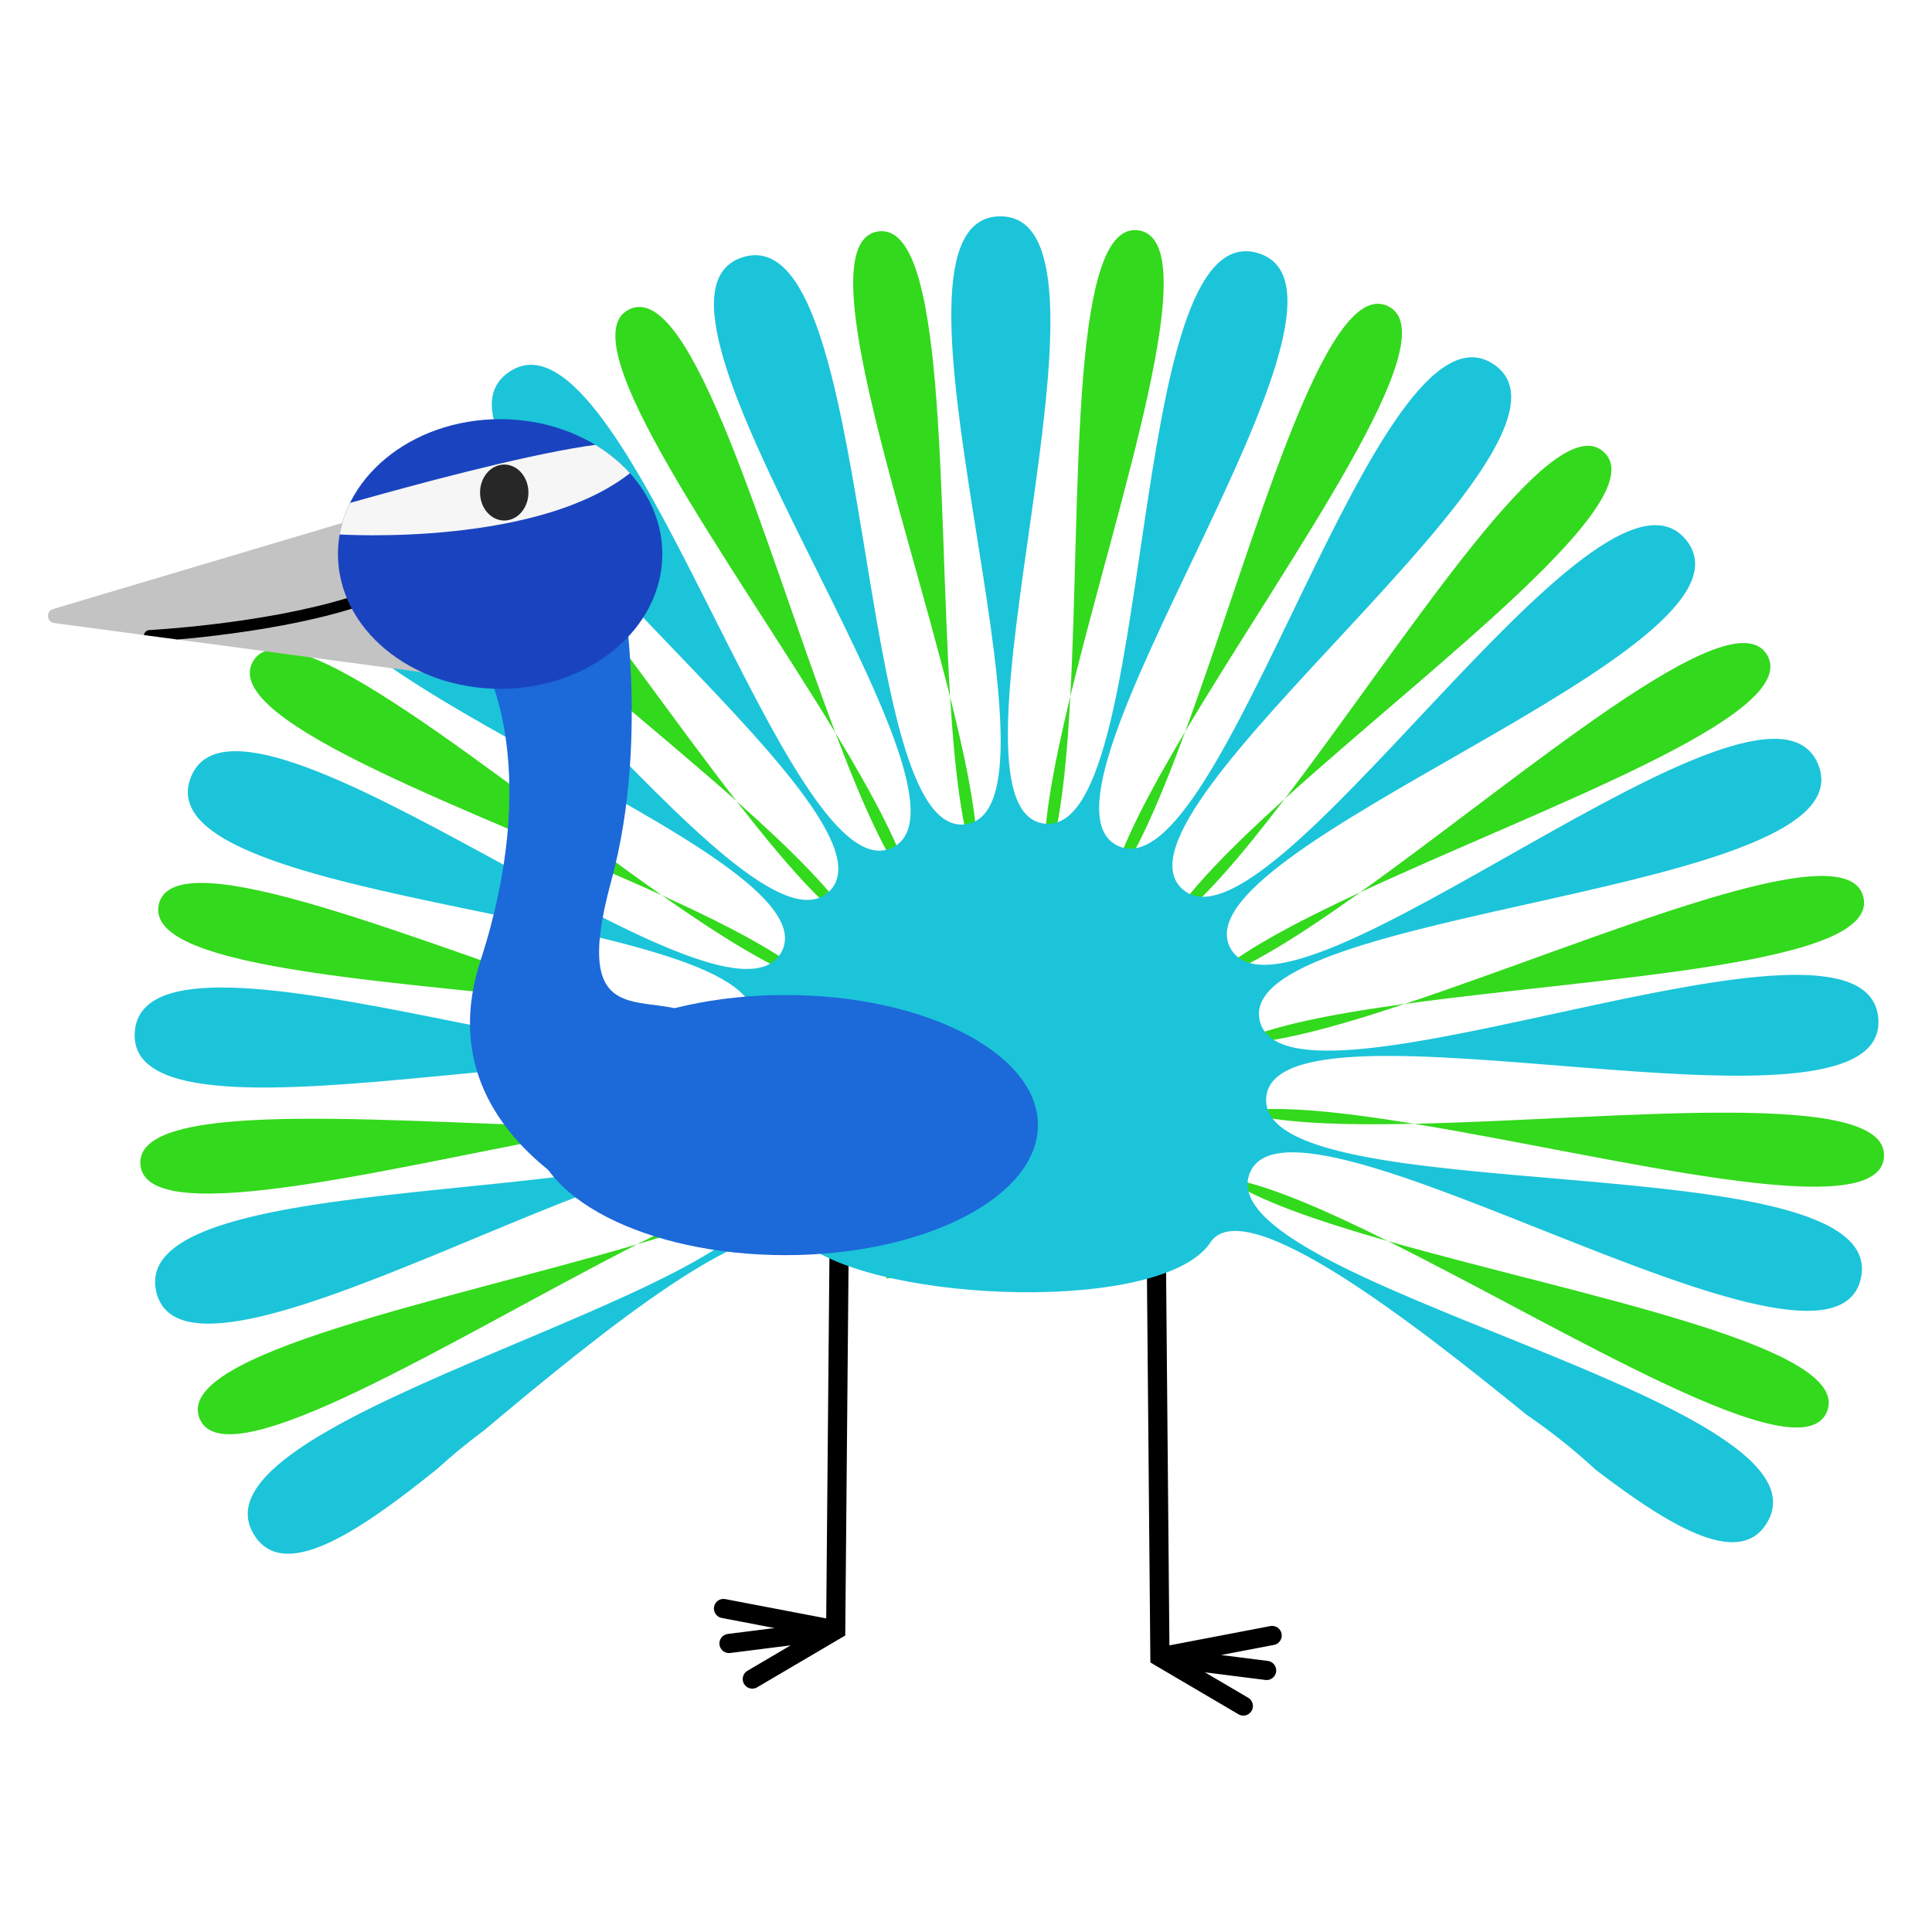
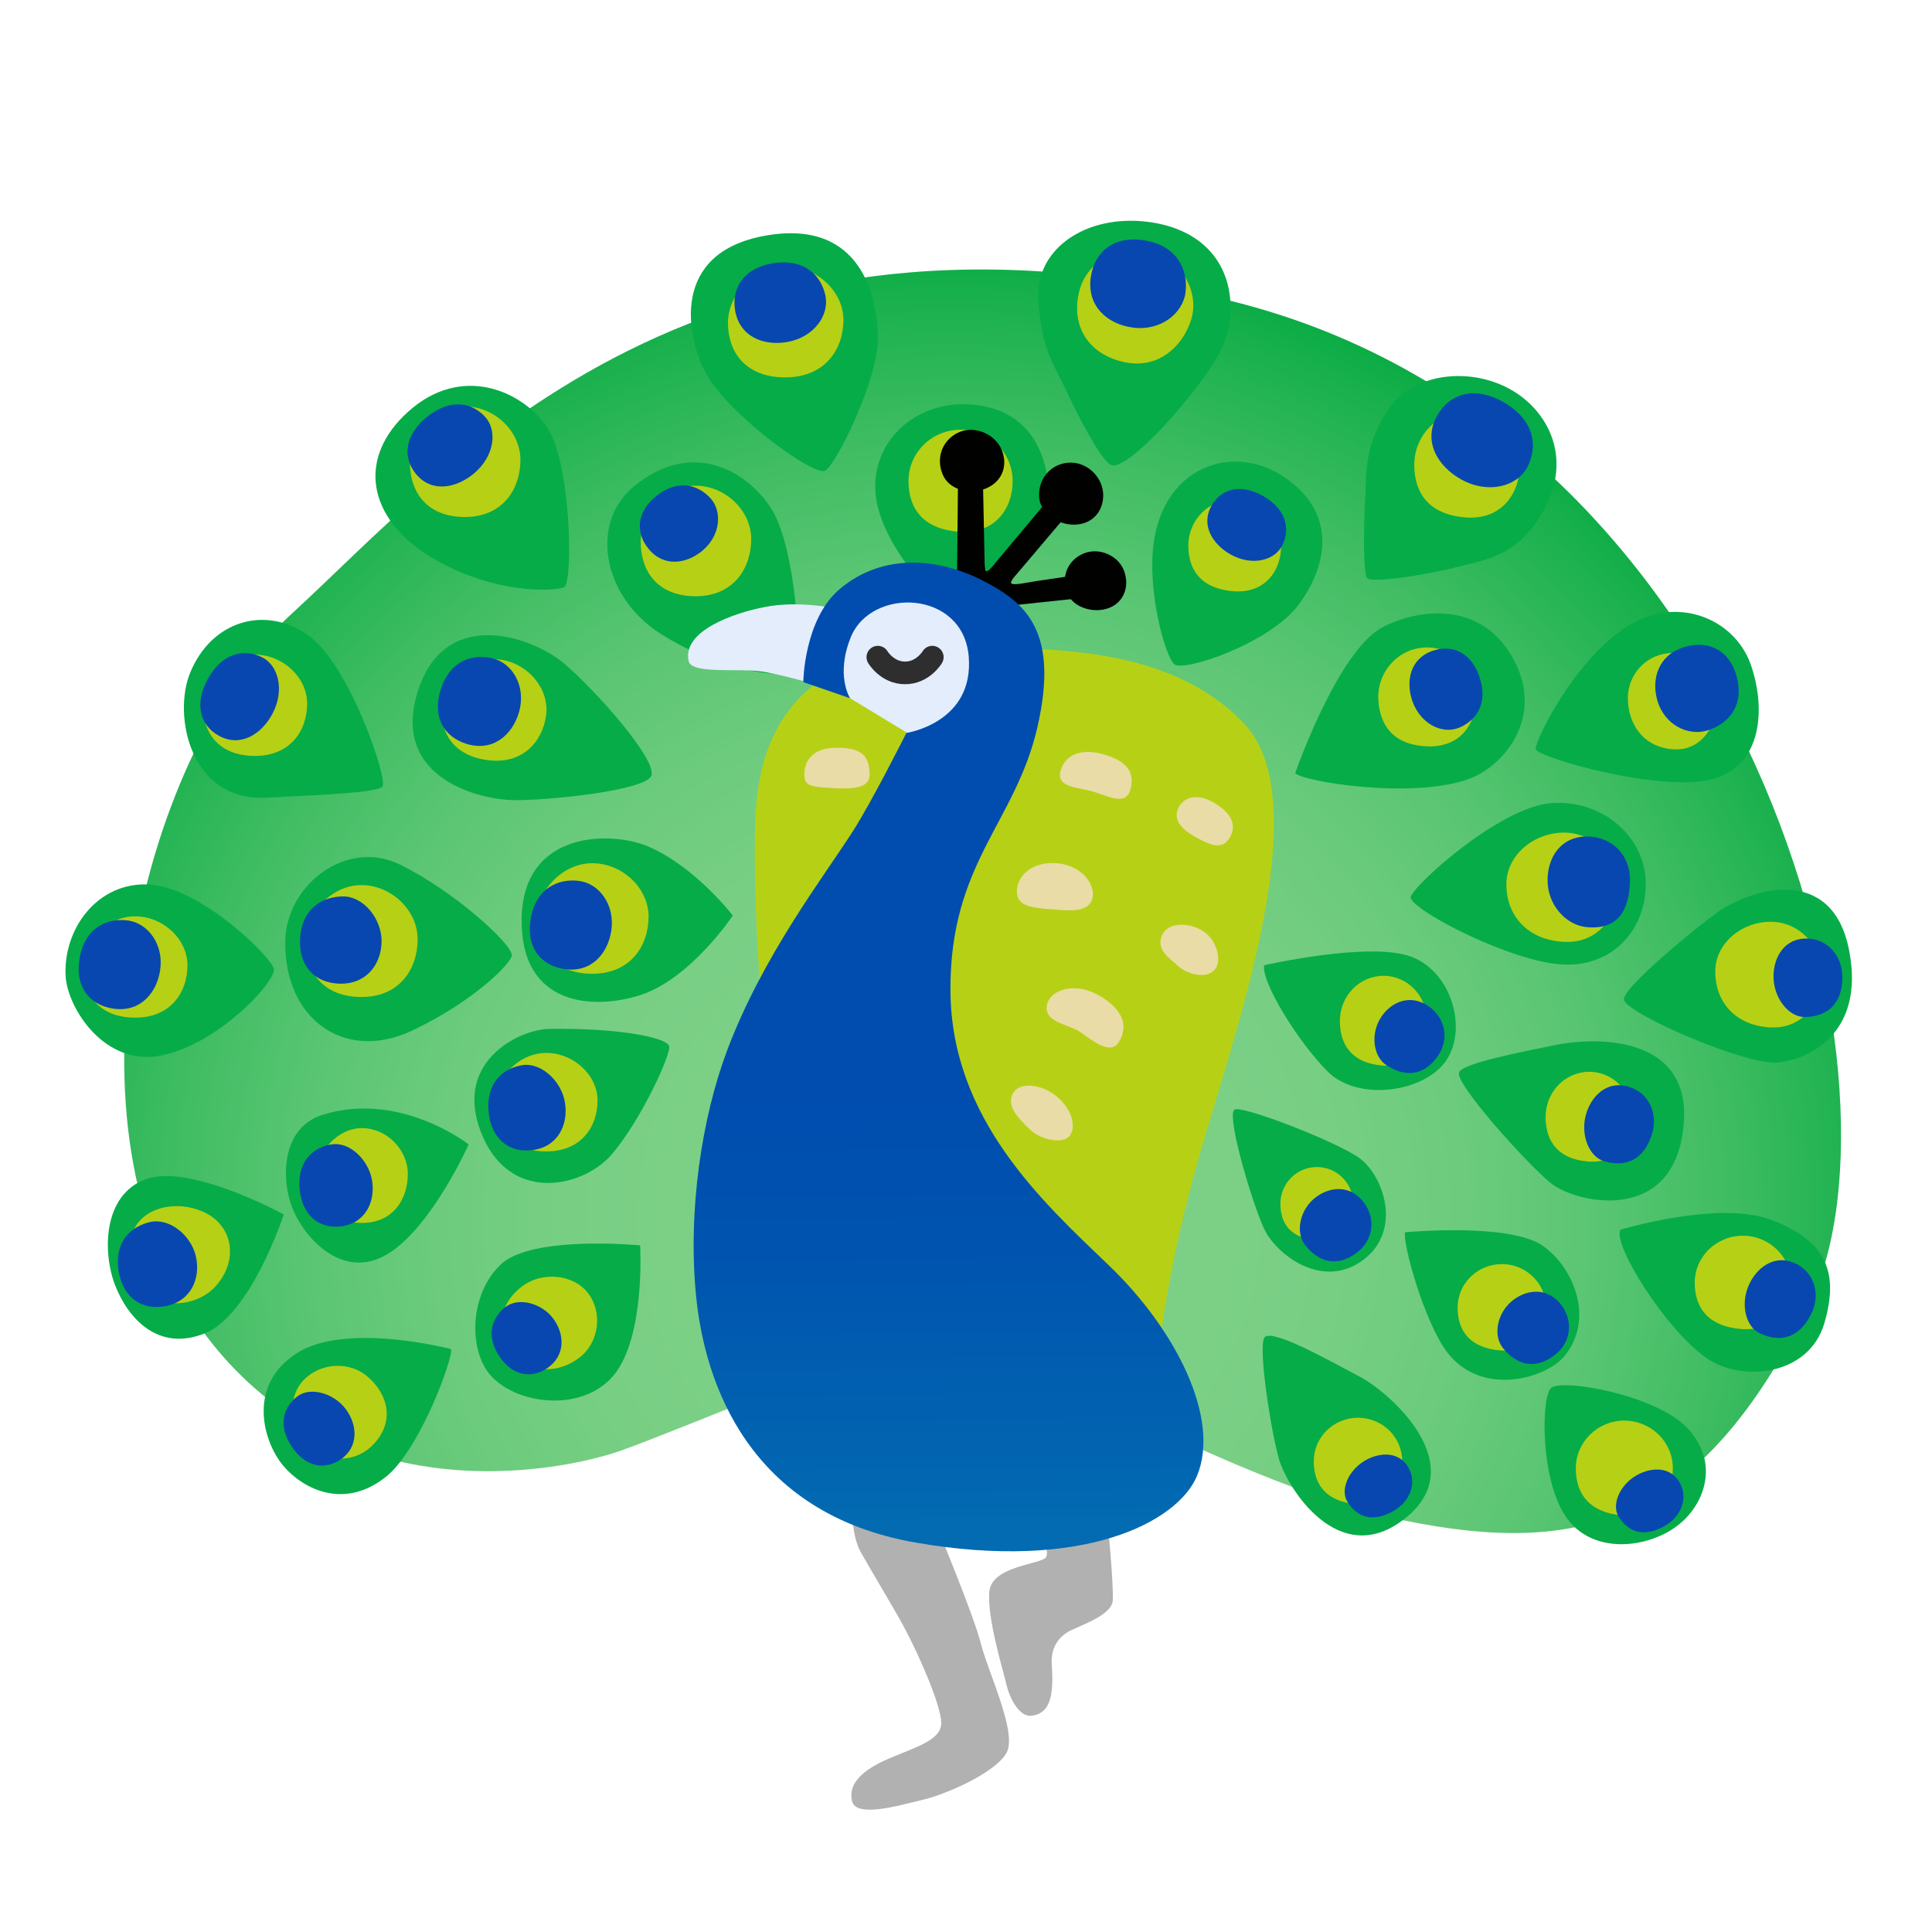
- <svg xmlns="http://www.w3.org/2000/svg" height="128" width="128">
-   <defs>
-     <linearGradient id="a">
-       <stop offset="0" />
-       <stop offset="1" stop-opacity="0" />
-     </linearGradient>
-     <clipPath id="c">
-       <ellipse ry="9.356" rx="11.254" cy="59.156" cx="34.712" fill="#1a44bf" stroke-width="3.095" paint-order="stroke fill markers" />
-     </clipPath>
-     <clipPath id="b">
-       <path d="M23.988 56.958a.5.5 0 0 0-.162.022L3.693 62.972a.5.5 0 0 0 .077.974l27.228 3.643a.5.5 0 0 0 .469-.791l-7.094-9.637a.5.5 0 0 0-.385-.203z" fill="#c3c3c3" stroke-linecap="round" stroke-linejoin="round" />
-     </clipPath>
-   </defs>
-   <g transform="matrix(.96355 0 0 .96355 5.204 -4.17)">
-     <path d="M82.07 116.783l-7.716 1.475 7.336.928m-7.673-38.778l.337 37.85 5.734 3.373M44.346 114.928l7.715 1.475-7.336.928m7.673-38.778l-.337 37.85-5.734 3.373" fill="none" stroke="#000" stroke-width="1.319" stroke-linecap="round" />
-     <path d="M72.543 20.151c-4.365.247-3.632 18.546-4.35 32.056 3.265-13.48 9.431-31.347 4.688-32.04a1.67 1.67 0 0 0-.338-.016zm-4.35 32.056c-1.185 4.896-1.989 9.215-1.743 11.914 1.01-2.515 1.477-6.884 1.744-11.914zM66.45 64.121c-.579 1.443-1.33 2.296-2.329 2.3-.999.004-1.756-.843-2.348-2.283-.127 1.551-.594 2.589-1.547 2.888-.953.298-1.928-.288-2.917-1.488.335 1.518.196 2.648-.627 3.214-.822.566-1.927.293-3.226-.562.767 1.352.966 2.472.347 3.255-.619.783-1.755.848-3.248.414 1.133 1.066 1.653 2.076 1.292 3.008-.36.93-1.427 1.328-2.982 1.353 1.396.685 2.192 1.498 2.121 2.494-.07.996-.971 1.689-2.449 2.171 1.535.244 2.534.787 2.76 1.76.227.971-.43 1.9-1.698 2.795 1.537-.22 2.652.006 3.155.868.503.862.148 1.943-.802 3.174 1.406-.664 2.537-.78 3.272-.103.665.612.713 1.602.314 2.863l.431-.065c.923-.689 1.774-.947 2.522-.59.18.085.334.202.47.34a72.663 72.663 0 0 1 5.495-.248c1.693.001 3.385.061 5.069.18.13-.128.271-.24.441-.323.77-.374 1.655-.097 2.62.638.117.011.233.023.35.036-.425-1.28-.39-2.283.278-2.908.73-.683 1.863-.578 3.274.074-.96-1.223-1.325-2.301-.83-3.168.496-.866 1.609-1.1 3.15-.893-1.278-.885-1.942-1.809-1.724-2.783.218-.974 1.212-1.524 2.745-1.78-1.482-.47-2.39-1.156-2.468-2.151-.08-.995.708-1.815 2.097-2.511-1.554-.012-2.622-.4-2.99-1.328-.37-.928.141-1.944 1.264-3.02-1.489.447-2.624.392-3.25-.386-.626-.778-.438-1.898.318-3.257-1.29.866-2.392 1.146-3.22.587-.826-.558-.977-1.684-.657-3.203-.978 1.206-1.946 1.8-2.901 1.51-.955-.29-1.43-1.324-1.572-2.872zm4.473 1.362c1.706-2.104 3.438-6.14 5.175-10.866-2.574 4.327-4.616 8.216-5.175 10.866zm5.175-10.866c7.093-11.92 18.257-27.181 13.929-29.243-4.329-2.061-9.143 16.224-13.929 29.243zM74.8 68.1c2.25-1.509 5.094-4.853 8.147-8.856-3.735 3.375-6.831 6.489-8.147 8.856zm8.147-8.856c10.291-9.3 25.457-20.592 21.929-23.838-3.529-3.245-13.518 12.808-21.93 23.838zm-5.215 12.5c2.594-.78 6.297-3.136 10.393-6.06-4.562 2.123-8.438 4.185-10.393 6.06zm10.393-6.06c12.576-5.855 30.398-12.175 27.982-16.317-2.415-4.141-16.693 8.255-27.982 16.316zM79.458 76.09c2.71.02 6.95-1.142 11.73-2.732-4.991.686-9.308 1.516-11.73 2.732zm11.73-2.732c13.741-1.886 32.624-2.672 31.538-7.34-1.087-4.67-18.376 2.964-31.538 7.34zm-11.359 7.393c2.583.819 6.972.957 12.006.847-4.968-.816-9.334-1.294-12.006-.847zm12.006.847c13.688 2.248 31.968 7.065 32.306 2.283.338-4.782-18.438-2.585-32.306-2.283zm-13.028 3.717c2.226 1.543 6.378 2.969 11.218 4.347-4.505-2.242-8.534-3.987-11.218-4.347zm11.218 4.347c12.418 6.182 28.472 16.175 30.205 11.704 1.732-4.47-16.864-7.904-30.205-11.704zm-13.537-.286c-49.787 23.458-24.894 11.729 0 0zm-24.536.106c-33.43 23.387-16.715 11.694 0 0zm-2.353-4.042c-2.683.383-6.7 2.163-11.191 4.447 4.833-1.42 8.977-2.884 11.19-4.447zm-11.191 4.447c-13.307 3.914-31.864 7.506-30.093 11.96 1.77 4.455 17.73-5.67 30.093-11.96zm10.129-9.002c-2.676-.424-7.038.093-12 .952 5.035.066 9.424-.111 12-.952zm-12 .952c-13.87-.183-32.663-2.22-32.284 2.56.378 4.778 18.617-.195 32.285-2.56zm12.328-5.617c-2.433-1.194-6.755-1.986-11.75-2.628 4.793 1.548 9.04 2.672 11.75 2.628zm-11.75-2.628c-13.2-4.263-30.553-11.747-31.6-7.07-1.046 4.678 17.842 5.302 31.6 7.07zm13.44-1.733c-1.972-1.858-5.868-3.889-10.45-5.974 4.123 2.891 7.848 5.217 10.45 5.974zm-10.45-5.974C28.748 57.921 14.37 45.651 11.991 49.813 9.61 53.975 27.48 60.14 40.105 65.885zm13.351 2.305c-1.336-2.356-4.458-5.442-8.22-8.784 3.085 3.975 5.958 7.295 8.22 8.784zm-8.22-8.784C36.73 48.448 26.603 32.48 23.102 35.756c-3.5 3.276 11.763 14.438 22.134 23.65zm12.073 6.132c-.583-2.647-2.657-6.52-5.27-10.825 1.778 4.712 3.546 8.733 5.27 10.825zm-5.27-10.825C47.143 41.736 42.173 23.501 37.864 25.6c-4.31 2.099 6.98 17.256 14.175 29.114zm9.734 9.425c.222-2.701-.62-7.011-1.846-11.895.31 5.026.816 9.388 1.846 11.895zm-1.846-11.895c-.854-13.844-.228-32.734-4.964-32-4.737.735 1.583 18.548 4.964 32z" fill="#33d91c" stroke-width="3.411" paint-order="stroke fill markers" />
-     <path d="M63.359 19.203c-9.712.078 5.595 40.536-2.319 41.794-7.914 1.258-6.121-41.918-15.378-38.98-9.258 2.936 17.498 37.056 10.306 40.59-7.192 3.535-18.407-38.223-26.387-32.688-7.98 5.535 27.844 30.224 22.013 35.721-5.83 5.498-29.056-31.07-35.05-23.428C10.55 49.854 52.26 62.856 48.31 69.828 44.36 76.8 11.184 48.733 7.71 57.802c-3.476 9.069 40.416 9.17 38.696 16.996-1.72 7.827-41.894-9.185-42.542.505-.648 9.69 41.523-3.18 42.186 4.805.663 7.986-42.941 3.6-40.704 13.051 2.237 9.451 38.942-15.306 41.93-7.87 2.987 7.435-40.173 16.126-35.25 24.497 1.962 3.336 6.96.118 12.635-4.457a41.037 41.037 0 0 1 3.23-2.657c7.739-6.494 19.423-16.077 22.083-12.796 5.175 4.044 24.828 4.838 27.92-.224 2.538-3.237 14.002 5.713 21.66 11.945a41.82 41.82 0 0 1 4.778 3.802c5.375 4.104 10 6.745 11.81 3.553 4.787-8.45-38.492-16.447-35.624-23.93 2.868-7.483 39.95 16.682 42.035 7.196 2.085-9.485-41.427-4.399-40.893-12.394.535-7.996 42.892 4.196 42.089-5.483-.804-9.679-40.684 7.976-42.53.178-1.845-7.798 42.023-8.604 38.402-17.616C116 47.892 83.297 76.487 79.234 69.58c-4.062-6.907 37.42-20.577 31.303-28.122-6.116-7.544-28.737 29.391-34.654 23.988-5.918-5.403 29.49-30.663 21.421-36.07-8.068-5.406-18.596 36.525-25.843 33.107-7.247-3.42 18.94-37.964 9.637-40.752-9.303-2.788-6.802 40.354-14.735 39.224-7.933-1.13 6.707-41.83-3.004-41.752z" fill="#1cc4d9" stroke-width="3.411" paint-order="stroke fill markers" />
-     <path d="M42.756 74.351c-3.306-2.222-9.135 1.544-6.13-9.447 2.775-10.144.602-21.29.602-21.29l-9.126 6.884s3.723 6.996-.47 19.904c-4.264 13.126 11.669 18.842 15.71 19.546 4.29.747 2.542-13.495-.586-15.597z" fill="#1c69d9" stroke-width="2.524" paint-order="stroke fill markers" />
-     <g transform="matrix(.87943 0 0 .87943 -5.038 -8.56)">
-       <path d="M26.607 55.493a.563.563 0 0 0-.183.024L3.74 62.27a.563.563 0 0 0 .085 1.099l30.682 4.104a.563.563 0 0 0 .528-.891l-7.993-10.86a.563.563 0 0 0-.434-.228z" fill="#c3c3c3" stroke-width="1.127" stroke-linecap="round" stroke-linejoin="round" />
-       <path transform="translate(-.423 -8.688) scale(1.12681)" clip-path="url(#b)" d="M10.393 64.833s7.818-.4 13.85-2.245" fill="none" stroke="#000" stroke-width=".8" stroke-linecap="round" stroke-linejoin="round" />
-       <ellipse ry="10.542" rx="12.681" cy="57.969" cx="38.691" fill="#1a44bf" stroke-width="3.487" paint-order="stroke fill markers" />
-       <path transform="translate(-.423 -8.688) scale(1.12681)" clip-path="url(#c)" d="M23.466 57.795s14.404.963 20.746-4.658c5.564-4.932-18.72 2.155-20.822 2.73-2.102.577.076 1.928.076 1.928z" fill="#f6f6f6" />
-       <ellipse ry="2.188" rx="1.891" cy="53.164" cx="39.012" fill="#272727" stroke-width="7.723" stroke-linecap="round" stroke-linejoin="round" paint-order="stroke fill markers" />
-     </g>
-     <ellipse ry="8.943" rx="17.363" cy="81.687" cx="48.603" fill="#1c69d9" stroke-width="2.492" paint-order="stroke fill markers" />
-   </g>
+ <svg xmlns="http://www.w3.org/2000/svg" version="1.1" id="Layer_3" x="0px" y="0px" viewBox="0 0 128 128" style="enable-background:new 0 0 128 128;" xml:space="preserve">
+   <defs id="defs20161" />
+   <path style="fill:#B0B1B0;" d="M56.44,99.99l5.73,1.41c0,0,2.35,5.63,2.82,7.51c0.47,1.88,2.44,5.91,1.69,7.23  c-0.75,1.31-3.94,2.72-5.54,3.1c-1.6,0.38-4.41,1.22-4.69,0.09c-0.28-1.13,0.66-2.06,2.44-2.82s3.47-1.22,3.47-2.35  s-1.41-4.41-2.53-6.48c-0.6-1.11-2.25-3.85-2.82-4.88S56.44,99.99,56.44,99.99z" id="path19930" />
+   <path style="fill:#B0B1B0;" d="M68.83,101.11c0,0,0.75,1.6,0.47,2.06c-0.28,0.47-3.57,0.56-3.75,2.25  c-0.19,1.69,0.94,5.35,1.13,6.19c0.19,0.84,0.83,2.18,1.69,2.06c1.41-0.19,1.41-1.78,1.31-3.47c-0.06-1.04,0.47-1.78,1.22-2.16  c0.75-0.38,2.72-1.03,2.82-1.97c0.09-0.94-0.38-5.73-0.38-5.73L68.83,101.11z" id="path19932" />
+   <radialGradient id="SVGID_1_" cx="62.936" cy="80.7" r="72.678" gradientUnits="userSpaceOnUse">
+     <stop offset="0.221" style="stop-color:#7CD086" id="stop19934" />
+     <stop offset="0.348" style="stop-color:#78CF84" id="stop19936" />
+     <stop offset="0.472" style="stop-color:#6CCB7D" id="stop19938" />
+     <stop offset="0.594" style="stop-color:#59C572" id="stop19940" />
+     <stop offset="0.715" style="stop-color:#3EBC62" id="stop19942" />
+     <stop offset="0.834" style="stop-color:#1BB14E" id="stop19944" />
+     <stop offset="0.908" style="stop-color:#01A93F" id="stop19946" />
+   </radialGradient>
+   <path style="fill:url(#SVGID_1_);" d="M62.87,87.36c0,0-17.74,7.32-21.68,8.73s-19.43,4.65-28.44-8.87s-3.38-37.45,6.62-46.6  s26.33-29,61.52-20.84s46.18,51.95,39,66.59s-15.2,16.75-26.89,14.36S62.87,87.36,62.87,87.36z" id="path19949" />
+   <path style="fill:#B6D115;" d="M76.66,90.88c0,0,0.28-5.21,2.53-13.37s8.31-24.21,3.24-29.56c-5.07-5.35-13.37-4.93-18.44-5.07  c-5.07-0.14-13.51,0.7-13.94,11.26c-0.42,10.56,2.25,29.99,2.25,29.99L76.66,90.88z" id="path19951" />
+   <path style="fill:#06AC48;" d="M73.64,30.82c0.77,0.23,3.01-1.97,4.58-3.85c2.46-2.96,3.26-4.46,3.31-6.34  c0.09-3.38-2.14-5.7-5.98-5.98c-3.85-0.28-7.04,1.97-6.76,5.35s1.06,4.15,1.97,6.12C71.33,27.38,73,30.63,73.64,30.82z" id="path19953" />
+   <path style="fill:#06AC48;" d="M90.6,38.32c0.57,0.33,4.34-0.33,6.12-0.8s3.88-0.69,5.56-3.73c1.74-3.14,0.56-5.98-1.5-7.53  c-2.71-2.03-6.9-1.74-8.68,0.7s-1.57,4.72-1.64,5.84C90.32,35.16,90.32,38.16,90.6,38.32z" id="path19955" />
+   <path style="fill:#06AC48;" d="M77.79,44c0.56,0.56,6.26-1.34,8.21-3.89c1.75-2.3,2.82-5.91-0.84-8.45s-8.77-0.56-8.82,5.63  C76.31,40.2,77.23,43.44,77.79,44z" id="path19957" />
+   <path style="fill:#06AC48;" d="M54.66,31.19c0.72-0.36,3.5-6.01,3.5-8.73s-1.06-7.98-7.44-6.85s-5.18,6.72-4.04,8.96  C48.11,27.37,53.9,31.57,54.66,31.19z" id="path19959" />
+   <path style="fill:#06AC48;" d="M37.39,38.89c0.58-0.35,0.47-8.35-1.22-10.7c-1.69-2.35-5.63-4.04-9.1-0.94s-2.72,7.13,1.5,9.67  S36.92,39.17,37.39,38.89z" id="path19961" />
+   <path style="fill:#06AC48;" d="M43.16,51.38c0.35-1.07-3.66-5.62-5.8-7.43c-2.1-1.78-8.09-3.92-9.77,2.16  c-1.51,5.48,4.19,6.88,6.46,6.9C36.33,53.04,42.84,52.37,43.16,51.38z" id="path19963" />
+   <path style="fill:#06AC48;" d="M25.35,52.1c0.33-0.49-2.16-8.07-4.97-10.04c-2.82-1.97-6.38-0.94-7.79,2.53  c-1.14,2.81-0.01,8.52,5.07,8.26C21.31,52.66,25.07,52.52,25.35,52.1z" id="path19965" />
+   <path style="fill:#06AC48;" d="M52.5,44.43c0.75-0.56,0.21-8.17-1.38-10.7s-5.28-4.69-9.13-1.5c-2.95,2.44-2.06,7.32,1.78,9.76  C47.62,44.43,51.75,44.99,52.5,44.43z" id="path19967" />
+   <path style="fill:#06AC48;" d="M63.95,40.86c0,0,5.26-3.94,5.49-7.74c0.15-2.44-0.89-6.24-5.49-6.34c-3.57-0.07-6.38,2.72-5.91,6.19  C58.5,36.45,62.73,40.86,63.95,40.86z" id="path19969" />
+   <path style="fill:#06AC48;" d="M48.55,60.66c0,0-2.44-3.19-5.54-4.55c-2.39-1.06-8.35-1.17-8.45,4.74  c-0.09,5.91,4.88,6.05,7.88,5.07C45.76,64.84,48.55,60.66,48.55,60.66z" id="path19971" />
+   <path style="fill:#06AC48;" d="M44.33,69.3c-0.21-0.6-3.64-1.22-7.98-1.13c-1.97,0.04-6.56,2.25-4.32,7.23  c1.97,4.36,6.68,3.22,8.52,1.06C42.52,74.13,44.5,69.77,44.33,69.3z" id="path19973" />
+   <path style="fill:#06AC48;" d="M33.91,63.29c0-0.76-3.78-4.22-7.41-6.01c-3.52-1.73-7.53,1.31-7.6,5.07  c-0.09,5.16,3.94,8.07,8.45,5.91C31.51,66.27,33.91,63.76,33.91,63.29z" id="path19975" />
+   <path style="fill:#06AC48;" d="M18.15,64.23c0-0.66-4.79-5.44-8.26-5.63s-5.73,3-5.54,6.1c0.13,2.07,2.58,6.05,6.43,5.21  C14.51,69.09,18.15,65.17,18.15,64.23z" id="path19977" />
+   <path style="fill:#06AC48;" d="M31.05,75.82c0,0-4.58-3.59-9.71-1.95c-2.76,0.88-2.75,4.41-1.88,6.38c0.83,1.89,3.33,4.6,6.24,2.82  S31.05,75.82,31.05,75.82z" id="path19979" />
+   <path style="fill:#06AC48;" d="M18.8,80.46c0,0-6.19-3.38-9.1-2.35S6.79,83,7.63,85.16s2.82,4.41,5.91,3.19S18.8,80.46,18.8,80.46z" id="path19981" />
+   <path style="fill:#06AC48;" d="M29.88,89.38c0,0-6.97-1.83-10.23,0.28c-3.19,2.06-2.25,5.54-1.13,7.13c1.13,1.6,4.04,3.44,7.04,1.06  C27.84,96.04,30.07,89.85,29.88,89.38z" id="path19983" />
+   <path style="fill:#06AC48;" d="M42.41,82.51c0,0-7.18-0.7-9.24,1.27c-2.06,1.97-2.1,5.5-0.8,7.18c1.6,2.06,6.1,2.72,8.26,0.19  C42.78,88.61,42.41,82.51,42.41,82.51z" id="path19985" />
+   <path style="fill:#06AC48;" d="M85.81,51.22c0,0,2.82-8.09,5.78-9.66c2.15-1.14,6.34-1.87,8.55,1.88c2.31,3.9-0.41,7.25-2.75,8.14  C93.6,53,86.21,51.76,85.81,51.22z" id="path19987" />
+   <path style="fill:#06AC48;" d="M93.46,59.49c-0.16-0.54,5.91-6.1,9.39-6.29c3.47-0.19,6.19,2.35,6.19,5.35c0,3-2.16,5.54-5.54,5.35  C100.13,63.71,93.75,60.43,93.46,59.49z" id="path19989" />
+   <path style="fill:#06AC48;" d="M83.75,63.95c0,0,7.04-1.6,9.76-0.56c2.72,1.03,3.75,4.88,2.25,6.95c-1.5,2.06-5.82,2.63-7.79,0.66  S83.56,65.07,83.75,63.95z" id="path19991" />
+   <path style="fill:#06AC48;" d="M81.78,73.52c0.41-0.34,6.66,2.06,8.26,3.19c1.6,1.13,2.91,4.79,0.28,6.76  c-2.63,1.97-5.58-0.23-6.48-1.88C83.14,80.29,81.22,73.99,81.78,73.52z" id="path19993" />
+   <path style="fill:none;stroke:#06AC48;stroke-miterlimit:10;" d="M29.03,37.2" id="path19995" />
+   <path style="fill:#06AC48;" d="M96.66,71.06c0.16-0.6,4.15-1.37,6.37-1.82c2.97-0.61,9.66-0.61,8.39,6.18  c-1.06,5.64-7.11,4.26-8.71,2.94C101.12,77.04,96.45,71.87,96.66,71.06z" id="path19997" />
+   <path style="fill:#06AC48;" d="M107.6,66.29c-0.36-0.69,5.13-5.1,6.09-5.78c2.4-1.72,7.69-3.23,8.81,2.41s-2.82,7.35-4.83,7.48  S108.14,67.34,107.6,66.29z" id="path19999" />
+   <path style="fill:#06AC48;" d="M93.09,81.64c0,0,7.03-0.66,9.19,0.94c2.16,1.6,3.31,5,1.32,7.32c-1.21,1.41-5.4,2.67-7.7-0.28  C94.36,87.62,92.9,82.3,93.09,81.64z" id="path20001" />
+   <path style="fill:#06AC48;" d="M107.36,81.47c0,0,6.52-1.97,9.99-0.65c3.47,1.32,4.56,3.29,3.52,6.84s-5.53,3.9-7.79,2.33  C110.31,88.06,106.8,82.38,107.36,81.47z" id="path20003" />
+   <path style="fill:#06AC48;" d="M102.76,91.96c0.76-0.65,6.95,0.47,9.01,2.63c2.06,2.16,1.29,4.74-0.28,6.19  c-1.87,1.74-5.73,2.35-7.6-0.09C102.01,98.25,102.1,92.53,102.76,91.96z" id="path20005" />
+   <path style="fill:#06AC48;" d="M83.8,88.58c0.61-0.52,4.32,1.6,6.29,2.63c1.97,1.03,7.62,5.96,2.83,9.52  c-4.28,3.19-7.6-2.14-8.17-4.01C84.2,94.85,83.3,89.02,83.8,88.58z" id="path20007" />
+   <path style="fill:#06AC48;" d="M101.75,49.64c-0.15-0.45,3.14-7.18,7.23-8.73c2.99-1.13,6.1,0.44,7.03,3.17  c0.94,2.72,0.84,6.59-2.53,7.53S101.93,50.2,101.75,49.64z" id="path20009" />
+   <path style="fill:#E9DCA7;" d="M53.29,51.32c0,0.8,0.52,0.8,1.83,0.89c1.36,0.09,2.49,0,2.49-0.84c0-1.18-0.38-1.83-2.16-1.83  C53.67,49.54,53.29,50.57,53.29,51.32z" id="path20011" />
+   <path style="fill:#E9DCA7;" d="M73.05,49.96c-1.92-0.52-2.72,0.47-2.82,1.31c-0.09,0.84,1.03,0.89,2.02,1.13s2.3,1.08,2.63-0.05  C75.21,51.23,74.74,50.42,73.05,49.96z" id="path20013" />
+   <path style="fill:#E9DCA7;" d="M67.37,59.11c0.04,0.95,1.03,1.03,2.25,1.13s2.39,0.23,2.72-0.61c0.33-0.84-0.52-2.3-2.35-2.44  C68.35,57.06,67.33,58.08,67.37,59.11z" id="path20015" />
+   <path style="fill:#E9DCA7;" d="M77.98,53.79c-0.17,0.81,0.66,1.36,1.36,1.74c0.7,0.38,1.5,0.75,1.97,0.19  c0.47-0.56,0.75-1.55-0.8-2.49C78.96,52.29,78.12,53.13,77.98,53.79z" id="path20017" />
+   <path style="fill:#E9DCA7;" d="M76.95,62.05c-0.33,0.93,0.56,1.45,1.13,1.97c0.56,0.52,1.78,0.84,2.35,0.28s0.23-2.02-0.75-2.63  C78.68,61.06,77.27,61.11,76.95,62.05z" id="path20019" />
+   <path style="fill:#E9DCA7;" d="M69.34,66.79c0,0.97,1.5,1.08,2.25,1.6c0.75,0.52,1.97,1.55,2.53,0.66c0.71-1.12,0.19-2.25-1.31-3.1  C71.08,64.96,69.34,65.66,69.34,66.79z" id="path20021" />
+   <path style="fill:#E9DCA7;" d="M67.02,72.65c0.28-0.99,1.78-0.89,2.82-0.14s1.5,1.97,1.08,2.67c-0.42,0.7-2.02,0.33-2.72-0.38  C67.49,74.11,66.8,73.41,67.02,72.65z" id="path20023" />
+   <path style="fill:#B6D016;" d="M55.88,21.2c0,1.92-1.22,3.89-4.04,3.8c-2.49-0.08-3.61-1.7-3.61-3.61s1.75-3.75,3.8-3.75  S55.88,19.28,55.88,21.2z" id="path20025" />
+   <path style="fill:#B6D016;" d="M78.92,21.17c-0.57,1.83-2.36,3.58-5.02,2.66c-2.35-0.82-2.91-2.92-2.33-4.76  c0.57-1.83,2.79-3.06,4.75-2.45C78.26,17.23,79.49,19.34,78.92,21.17z" id="path20027" />
+   <path style="fill:#B6D016;" d="M34.48,30.47c0,1.91-1.17,3.87-3.86,3.78c-2.38-0.08-3.46-1.68-3.46-3.59c0-1.91,1.68-3.73,3.64-3.73  S34.48,28.56,34.48,30.47z" id="path20029" />
+   <path style="fill:#B6D016;" d="M36.18,47.4c-0.24,1.73-1.57,3.36-4.08,2.93c-2.21-0.38-3.02-1.97-2.78-3.7  c0.24-1.73,2.03-3.17,3.86-2.92C35.01,43.96,36.42,45.67,36.18,47.4z" id="path20031" />
+   <path style="fill:#B6D016;" d="M20.35,46.62c0,1.75-1.1,3.55-3.64,3.46c-2.24-0.08-3.26-1.54-3.26-3.29s1.58-3.42,3.43-3.42  S20.35,44.87,20.35,46.62z" id="path20033" />
+   <path style="fill:#B6D016;" d="M12.42,63.96c0,1.75-1.1,3.55-3.64,3.46c-2.24-0.08-3.26-1.54-3.26-3.29c0-1.75,1.58-3.42,3.43-3.42  S12.42,62.21,12.42,63.96z" id="path20035" />
+   <path style="fill:#B6D016;" d="M27.67,62.23c0,1.93-1.18,3.92-3.91,3.82c-2.41-0.08-3.5-1.71-3.5-3.63c0-1.93,1.7-3.78,3.68-3.78  S27.67,60.3,27.67,62.23z" id="path20037" />
+   <path style="fill:#0847B0;" d="M25.28,62.35c0,1.49-0.98,2.89-2.82,2.82c-1.62-0.06-2.67-1.17-2.58-2.96  c0.11-2.06,1.53-2.82,2.86-2.82C24.08,59.39,25.28,60.86,25.28,62.35z" id="path20039" />
+   <path style="fill:#B6D016;" d="M42.97,60.73c0,1.9-1.18,3.87-3.91,3.78c-2.41-0.08-3.5-1.68-3.5-3.59s1.7-3.73,3.68-3.73  S42.97,58.83,42.97,60.73z" id="path20041" />
+   <path style="fill:#B6D016;" d="M39.59,72.92c0,1.7-1.08,3.45-3.57,3.36c-2.2-0.07-3.19-1.5-3.19-3.2c0-1.7,1.55-3.32,3.36-3.32  S39.59,71.22,39.59,72.92z" id="path20043" />
+   <path style="fill:#B6D016;" d="M27.02,77.78c0,1.64-0.97,3.32-3.19,3.24c-1.97-0.07-2.86-1.45-2.86-3.08s1.39-3.2,3.01-3.2  S27.02,76.15,27.02,77.78z" id="path20045" />
+   <path style="fill:#B6D016;" d="M24.22,91.1c1.29,1,2.08,2.84,0.6,4.51c-1.09,1.23-2.9,1.37-4.19,0.37c-1.29-1-1.68-3.06-0.69-4.34  C20.94,90.36,22.92,90.1,24.22,91.1z" id="path20047" />
+   <path style="fill:#B6D016;" d="M13.64,80.37c1.83,0.94,2.14,3.17,0.66,4.83c-1.09,1.23-3.17,1.55-4.46,0.55  c-1.29-1-1.69-3.45-0.7-4.73C10.13,79.75,12.19,79.62,13.64,80.37z" id="path20049" />
+   <path style="fill:#B6D016;" d="M38.37,89.96c-1.31,0.98-3.24,1.22-4.51-0.61c-1.12-1.62-0.56-3.16,0.75-4.14  c1.31-0.98,3.39-0.81,4.37,0.49C39.95,86.99,39.68,88.98,38.37,89.96z" id="path20051" />
+   <path style="fill:#B6D016;" d="M49.77,35.72c0,1.91-1.17,3.87-3.86,3.78c-2.38-0.08-3.46-1.68-3.46-3.59c0-1.91,1.68-3.73,3.64-3.73  C48.05,32.18,49.77,33.82,49.77,35.72z" id="path20053" />
+   <path style="fill:#B6D016;" d="M67.09,31.87c0,1.88-1.22,3.54-3.57,3.36c-2.31-0.18-3.33-1.48-3.33-3.36s1.54-3.4,3.45-3.4  C65.55,28.47,67.09,29.99,67.09,31.87z" id="path20055" />
+   <path style="fill:#B6D016;" d="M84.88,36.14c0,1.7-1.09,3.2-3.18,3.03c-2.06-0.17-2.97-1.33-2.97-3.03c0-1.7,1.38-3.07,3.07-3.07  C83.5,33.07,84.88,34.44,84.88,36.14z" id="path20057" />
+   <path style="fill:#B6D016;" d="M97.78,46c0.11,1.82-0.93,3.5-3.14,3.45c-2.17-0.05-3.21-1.24-3.32-3.06  c-0.11-1.82,1.25-3.38,3.03-3.49S97.67,44.18,97.78,46z" id="path20059" />
+   <path style="fill:#B6D016;" d="M100.69,30.79c0,1.95-1.24,3.68-3.61,3.49c-2.34-0.19-3.38-1.53-3.38-3.49s1.57-3.54,3.5-3.54  C99.12,27.25,100.69,28.83,100.69,30.79z" id="path20061" />
+   <path style="fill:#B6D016;" d="M113.81,46.25c0,1.65-0.98,3.55-3,3.39c-1.99-0.16-2.96-1.73-2.96-3.39s1.33-2.99,2.98-2.99  C112.47,43.25,113.81,44.59,113.81,46.25z" id="path20063" />
+   <path style="fill:#B6D016;" d="M94.54,67.64c0,1.65-1.02,3.12-2.98,2.95c-1.93-0.16-2.79-1.3-2.79-2.95s1.29-2.99,2.89-2.99  S94.54,65.99,94.54,67.64z" id="path20065" />
+   <path style="fill:#B6D016;" d="M108.17,74c0,1.65-1.02,3.12-2.98,2.95c-1.93-0.16-2.79-1.3-2.79-2.95s1.29-2.99,2.89-2.99  S108.17,72.35,108.17,74z" id="path20067" />
+   <path style="fill:#B6D016;" d="M89.66,79.75c0,1.34-0.85,2.53-2.5,2.4c-1.62-0.13-2.33-1.05-2.33-2.4s1.08-2.43,2.42-2.43  S89.66,78.41,89.66,79.75z" id="path20069" />
+   <path style="fill:#B6D016;" d="M102.43,86.63c0,1.59-1.04,3-3.03,2.84c-1.96-0.16-2.83-1.25-2.83-2.84s1.31-2.88,2.93-2.88  S102.43,85.04,102.43,86.63z" id="path20071" />
+   <path style="fill:#B6D016;" d="M92.9,96.81c0,1.59-1.04,3-3.03,2.84c-1.96-0.16-2.83-1.25-2.83-2.84s1.31-2.88,2.93-2.88  C91.59,93.93,92.9,95.22,92.9,96.81z" id="path20073" />
+   <path style="fill:#B6D016;" d="M110.83,97.28c0,1.74-1.14,3.29-3.32,3.12c-2.15-0.17-3.11-1.37-3.11-3.12  c0-1.74,1.44-3.16,3.21-3.16C109.39,94.12,110.83,95.53,110.83,97.28z" id="path20075" />
+   <path style="fill:#B6D016;" d="M118.66,84.98c0,1.72-1.13,3.24-3.3,3.07c-2.14-0.17-3.08-1.35-3.08-3.07c0-1.72,1.43-3.11,3.19-3.11  C117.23,81.87,118.66,83.27,118.66,84.98z" id="path20077" />
+   <path style="fill:#B6D016;" d="M107.17,58.75c0,1.98-1.3,3.84-3.71,3.64c-2.37-0.19-3.66-1.82-3.66-3.8s1.87-3.43,3.82-3.43  C105.58,55.17,107.17,56.78,107.17,58.75z" id="path20079" />
+   <path style="fill:#B6D016;" d="M120.68,64.53c0,1.91-1.24,3.72-3.54,3.53c-2.27-0.19-3.5-1.76-3.5-3.68s1.78-3.31,3.65-3.31  C119.17,61.06,120.68,62.61,120.68,64.53z" id="path20081" />
+   <path style="fill:#0847B0;" d="M40.5,61.66c-0.23,1.51-1.32,2.82-3.13,2.54c-1.6-0.25-2.52-1.5-2.21-3.31  c0.35-2.09,1.86-2.69,3.18-2.53C39.66,58.51,40.76,59.91,40.5,61.66z" id="path20083" />
+   <path style="fill:#0847B0;" d="M10.61,64.28c-0.23,1.51-1.32,2.82-3.13,2.54c-1.6-0.25-2.52-1.5-2.21-3.31  c0.35-2.09,1.86-2.69,3.18-2.53S10.87,62.54,10.61,64.28z" id="path20085" />
+   <path style="fill:#0847B0;" d="M34.38,47.2c-0.43,1.46-1.69,2.62-3.45,2.09c-1.55-0.47-2.29-1.83-1.74-3.58  c0.63-2.02,2.2-2.41,3.49-2.08C33.97,43.96,34.88,45.5,34.38,47.2z" id="path20087" />
+   <path style="fill:#0847B0;" d="M18.06,47.27c-0.71,1.35-2.11,2.27-3.55,1.48c-1.28-0.7-1.63-2.15-0.75-3.75  c1.02-1.86,2.52-1.99,3.59-1.46C18.43,44.06,18.88,45.7,18.06,47.27z" id="path20089" />
+   <path style="fill:#0847B0;" d="M31.4,31.37c-1.18,0.98-2.81,1.3-3.85,0.02c-0.92-1.14-0.69-2.6,0.73-3.76  c1.65-1.33,3.08-0.89,3.88,0.01C32.96,28.54,32.76,30.23,31.4,31.37z" id="path20091" />
+   <path style="fill:#0847B0;" d="M46.53,36.49c-1.05,0.87-2.56,1.11-3.57-0.14c-0.9-1.1-0.75-2.47,0.53-3.49  c1.48-1.18,2.82-0.7,3.6,0.17C47.86,33.91,47.74,35.48,46.53,36.49z" id="path20093" />
+   <path style="fill:#0847B0;" d="M52.15,22.66c-1.54,0.27-3.16-0.34-3.45-2.11c-0.25-1.57,0.68-2.82,2.53-3.11  c2.14-0.33,3.2,0.88,3.46,2.16C54.95,20.88,53.93,22.35,52.15,22.66z" id="path20095" />
+   <path style="fill:#0847B0;" d="M75.03,21.7c-1.62-0.22-3.05-1.39-2.76-3.35c0.25-1.73,1.59-2.74,3.52-2.43  c2.24,0.35,2.91,1.97,2.76,3.4C78.4,20.75,76.9,21.96,75.03,21.7z" id="path20097" />
+   <path style="fill:#0847B0;" d="M96.8,31.76c-1.55-0.87-2.56-2.53-1.57-4.25c0.88-1.52,2.57-1.92,4.41-0.85  c2.13,1.24,2.21,3.02,1.55,4.29C100.52,32.23,98.59,32.76,96.8,31.76z" id="path20099" />
+   <path style="fill:#0847B0;" d="M81.54,36.74c-1.21-0.68-2.01-1.96-1.26-3.26c0.67-1.15,1.98-1.44,3.42-0.61  c1.66,0.97,1.74,2.32,1.24,3.29C84.43,37.14,82.94,37.52,81.54,36.74z" id="path20101" />
+   <path style="fill:#0847B0;" d="M93.57,46.44c-0.45-1.31-0.15-2.82,1.37-3.33c1.34-0.45,2.58,0.19,3.09,1.77  c0.6,1.83-0.32,2.93-1.41,3.35C95.53,48.65,94.1,47.96,93.57,46.44z" id="path20103" />
+   <path style="fill:#0847B0;" d="M102.53,58.29c0.01-1.48,0.87-2.89,2.65-2.87c1.57,0.02,2.85,1.18,2.81,2.95  c-0.05,2.05-0.88,3.26-2.91,3.05C103.79,61.28,102.52,60,102.53,58.29z" id="path20105" />
+   <path style="fill:#0847B0;" d="M91.54,67.33c0.67-0.97,1.92-1.5,3.13-0.65c1.07,0.75,1.37,2.15,0.6,3.27  c-0.93,1.36-2.19,1.41-3.39,0.64C90.97,70.02,90.76,68.46,91.54,67.33z" id="path20107" />
+   <path style="fill:#0847B0;" d="M87.19,79.31c0.95-0.71,2.29-0.82,3.18,0.37c0.78,1.05,0.63,2.47-0.46,3.3  c-1.31,1-2.52,0.65-3.42-0.46C85.8,81.68,86.09,80.13,87.19,79.31z" id="path20109" />
+   <path style="fill:#0847B0;" d="M100.28,86.11c0.95-0.71,2.29-0.82,3.18,0.37c0.78,1.05,0.63,2.47-0.46,3.3  c-1.31,1-2.52,0.65-3.42-0.46C98.89,88.48,99.18,86.93,100.28,86.11z" id="path20111" />
+   <path style="fill:#0847B0;" d="M105.12,73.69c0.41-1.22,1.48-2.15,2.89-1.66c1.24,0.43,1.88,1.77,1.42,3.17  c-0.56,1.69-1.77,2.14-3.14,1.74C105.25,76.64,104.65,75.1,105.12,73.69z" id="path20113" />
+   <path style="fill:#0847B0;" d="M117.5,64.64c0.02-1.28,0.76-2.5,2.24-2.46c1.31,0.03,2.33,1.11,2.32,2.59  c-0.01,1.78-1.03,2.58-2.46,2.61C118.52,67.41,117.48,66.13,117.5,64.64z" id="path20115" />
+   <path style="fill:#0847B0;" d="M115.95,84.96c0.59-1.14,1.8-1.9,3.11-1.2c1.16,0.62,1.59,2.04,0.91,3.35  c-0.81,1.58-2.08,1.84-3.37,1.23C115.62,87.89,115.26,86.28,115.95,84.96z" id="path20117" />
+   <path style="fill:#0847B0;" d="M90.5,96.73c1-0.55,2.25-0.55,2.84,0.55c0.52,0.97,0.11,2.19-1.04,2.84  c-1.38,0.78-2.42,0.38-3.04-0.64C88.78,98.7,89.34,97.37,90.5,96.73z" id="path20119" />
+   <path style="fill:#0847B0;" d="M108.47,97.72c1-0.55,2.25-0.55,2.84,0.55c0.52,0.97,0.11,2.19-1.04,2.84  c-1.38,0.78-2.42,0.38-3.04-0.64C106.76,99.68,107.31,98.36,108.47,97.72z" id="path20121" />
+   <path style="fill:#0847B0;" d="M109.79,46.36c-0.39-1.42,0.1-3.03,1.9-3.52c1.59-0.43,2.94,0.3,3.38,2.02  c0.51,1.99-0.65,3.13-1.94,3.53C111.83,48.8,110.24,48.01,109.79,46.36z" id="path20123" />
+   <path style="fill:#0847B0;" d="M24.65,78.21c0.23,1.39-0.43,2.84-2.06,3.04c-1.44,0.17-2.54-0.71-2.73-2.39  c-0.22-1.94,0.92-2.85,2.1-3.04C23.14,75.62,24.42,76.82,24.65,78.21z" id="path20125" />
+   <path style="fill:#0847B0;" d="M37.43,73.05c0.24,1.44-0.46,2.95-2.18,3.15c-1.52,0.18-2.68-0.73-2.87-2.47  c-0.22-2.01,0.98-2.96,2.22-3.16C35.84,70.37,37.2,71.61,37.43,73.05z" id="path20127" />
+   <path style="fill:#0847B0;" d="M12.98,83.25c0.32,1.42-0.3,2.97-2.04,3.29c-1.54,0.28-2.77-0.55-3.07-2.28  c-0.34-2,0.83-3.02,2.09-3.3C11.21,80.68,12.66,81.82,12.98,83.25z" id="path20129" />
+   <path style="fill:#0847B0;" d="M22.91,93.36c0.78,1.05,0.87,2.51-0.35,3.34c-1.08,0.73-2.35,0.46-3.22-0.84  c-1.01-1.5-0.48-2.72,0.38-3.36S22.13,92.31,22.91,93.36z" id="path20131" />
+   <path style="fill:#0847B0;" d="M36.66,87.37c0.75,1.01,0.82,2.44-0.4,3.27c-1.08,0.74-2.33,0.49-3.17-0.77  c-0.97-1.46-0.43-2.65,0.43-3.3C34.39,85.93,35.91,86.35,36.66,87.37z" id="path20133" />
+   <path style="fill:#E3EDFC;" d="M45.62,43.79c0.19,0.9,3.29,0.46,4.86,0.7c1.83,0.28,5.14,1.34,5.14,1.34l5.91,3.59  c0,0,5.21-0.28,5-0.56c-0.21-0.28-1.55-8.09-1.55-8.09l-5.56-2.32l-4.22,1.83c0,0-2.36-0.49-4.5-0.07  C48.55,40.62,45.2,41.82,45.62,43.79z" id="path20135" />
+   <path style="fill:#010100;" d="M63.4,38.86l0.07-7.04l1.65-0.11l0.11,5.37c0,0,0,0.72,0.09,0.76c0.17,0.07,0.61-0.53,0.61-0.53  l3.52-4.2l1.21,1.03L67.39,38c0,0-0.47,0.5-0.4,0.63c0.09,0.19,1.08-0.04,1.72-0.14c1.36-0.21,2.71-0.39,2.71-0.39l0.14,1.53  l-5.28,0.56L63.4,38.86z" id="path20139" />
+   <path style="fill:#010100;" d="M73.09,32.81c0,1.15-0.8,1.95-1.94,1.95c-1.13,0-2.31-0.81-2.31-1.95c0-1.3,0.97-2.16,2.1-2.16  C72.09,30.65,73.09,31.66,73.09,32.81z" id="path20141" />
+   <path style="fill:#010100;" d="M66.38,29.84c0.42,1.07-0.03,2.11-1.08,2.53c-1.05,0.42-2.44,0.1-2.86-0.97  c-0.48-1.21,0.11-2.37,1.16-2.79C64.65,28.2,65.96,28.78,66.38,29.84z" id="path20143" />
+   <path style="fill:#010100;" d="M74.46,37.79c0.39,1,0.04,2.08-0.96,2.48c-1.01,0.4-2.41,0.01-2.8-0.99  c-0.45-1.14,0.12-2.23,1.12-2.62C72.82,36.26,74.07,36.79,74.46,37.79z" id="path20145" />
+   <linearGradient id="SVGID_2_" gradientUnits="userSpaceOnUse" x1="62.52" y1="40.802" x2="62.916" y2="100.8">
+     <stop offset="0.525" style="stop-color:#004DAF" id="stop20147" />
+     <stop offset="0.703" style="stop-color:#0054AF" id="stop20149" />
+     <stop offset="0.962" style="stop-color:#0267B1" id="stop20151" />
+     <stop offset="1" style="stop-color:#026BB1" id="stop20153" />
+   </linearGradient>
+   <path style="fill:url(#SVGID_2_);" d="M65.14,38.48c2.76,1.43,5.05,3.27,3.6,9.66c-1.45,6.38-5.82,9.01-5.77,17.5  c0.05,8.49,6.1,13.98,10.51,18.21c4.41,4.22,7.41,10.14,5.82,13.94c-1.28,3.06-7.56,6.34-18.63,4.41  c-11.07-1.92-13.98-10.58-14.55-16.31s0.4-11.88,2.04-16.26c2.37-6.31,6.41-11.53,8.34-14.55c1.26-1.96,3.55-6.52,3.55-6.52  s4.5-0.66,4.13-5.07s-6.45-4.62-7.81-1.28c-1.03,2.54-0.05,4.05-0.05,4.05l-3.1-1.07c0,0,0.04-4.15,2.41-6.16  C58.52,36.59,62.23,36.98,65.14,38.48z" id="path20156" />
+   <path style="fill:none;stroke:#2e2e2e;stroke-width:1.5;stroke-linecap:round;stroke-linejoin:round;stroke-dasharray:none;stroke-opacity:1;paint-order:stroke fill markers" d="m 58.159,43.538 c 0,0 0.612,1.043 1.804,1.043 1.192,0 1.804,-1.043 1.804,-1.043" id="path20697" />
</svg>
